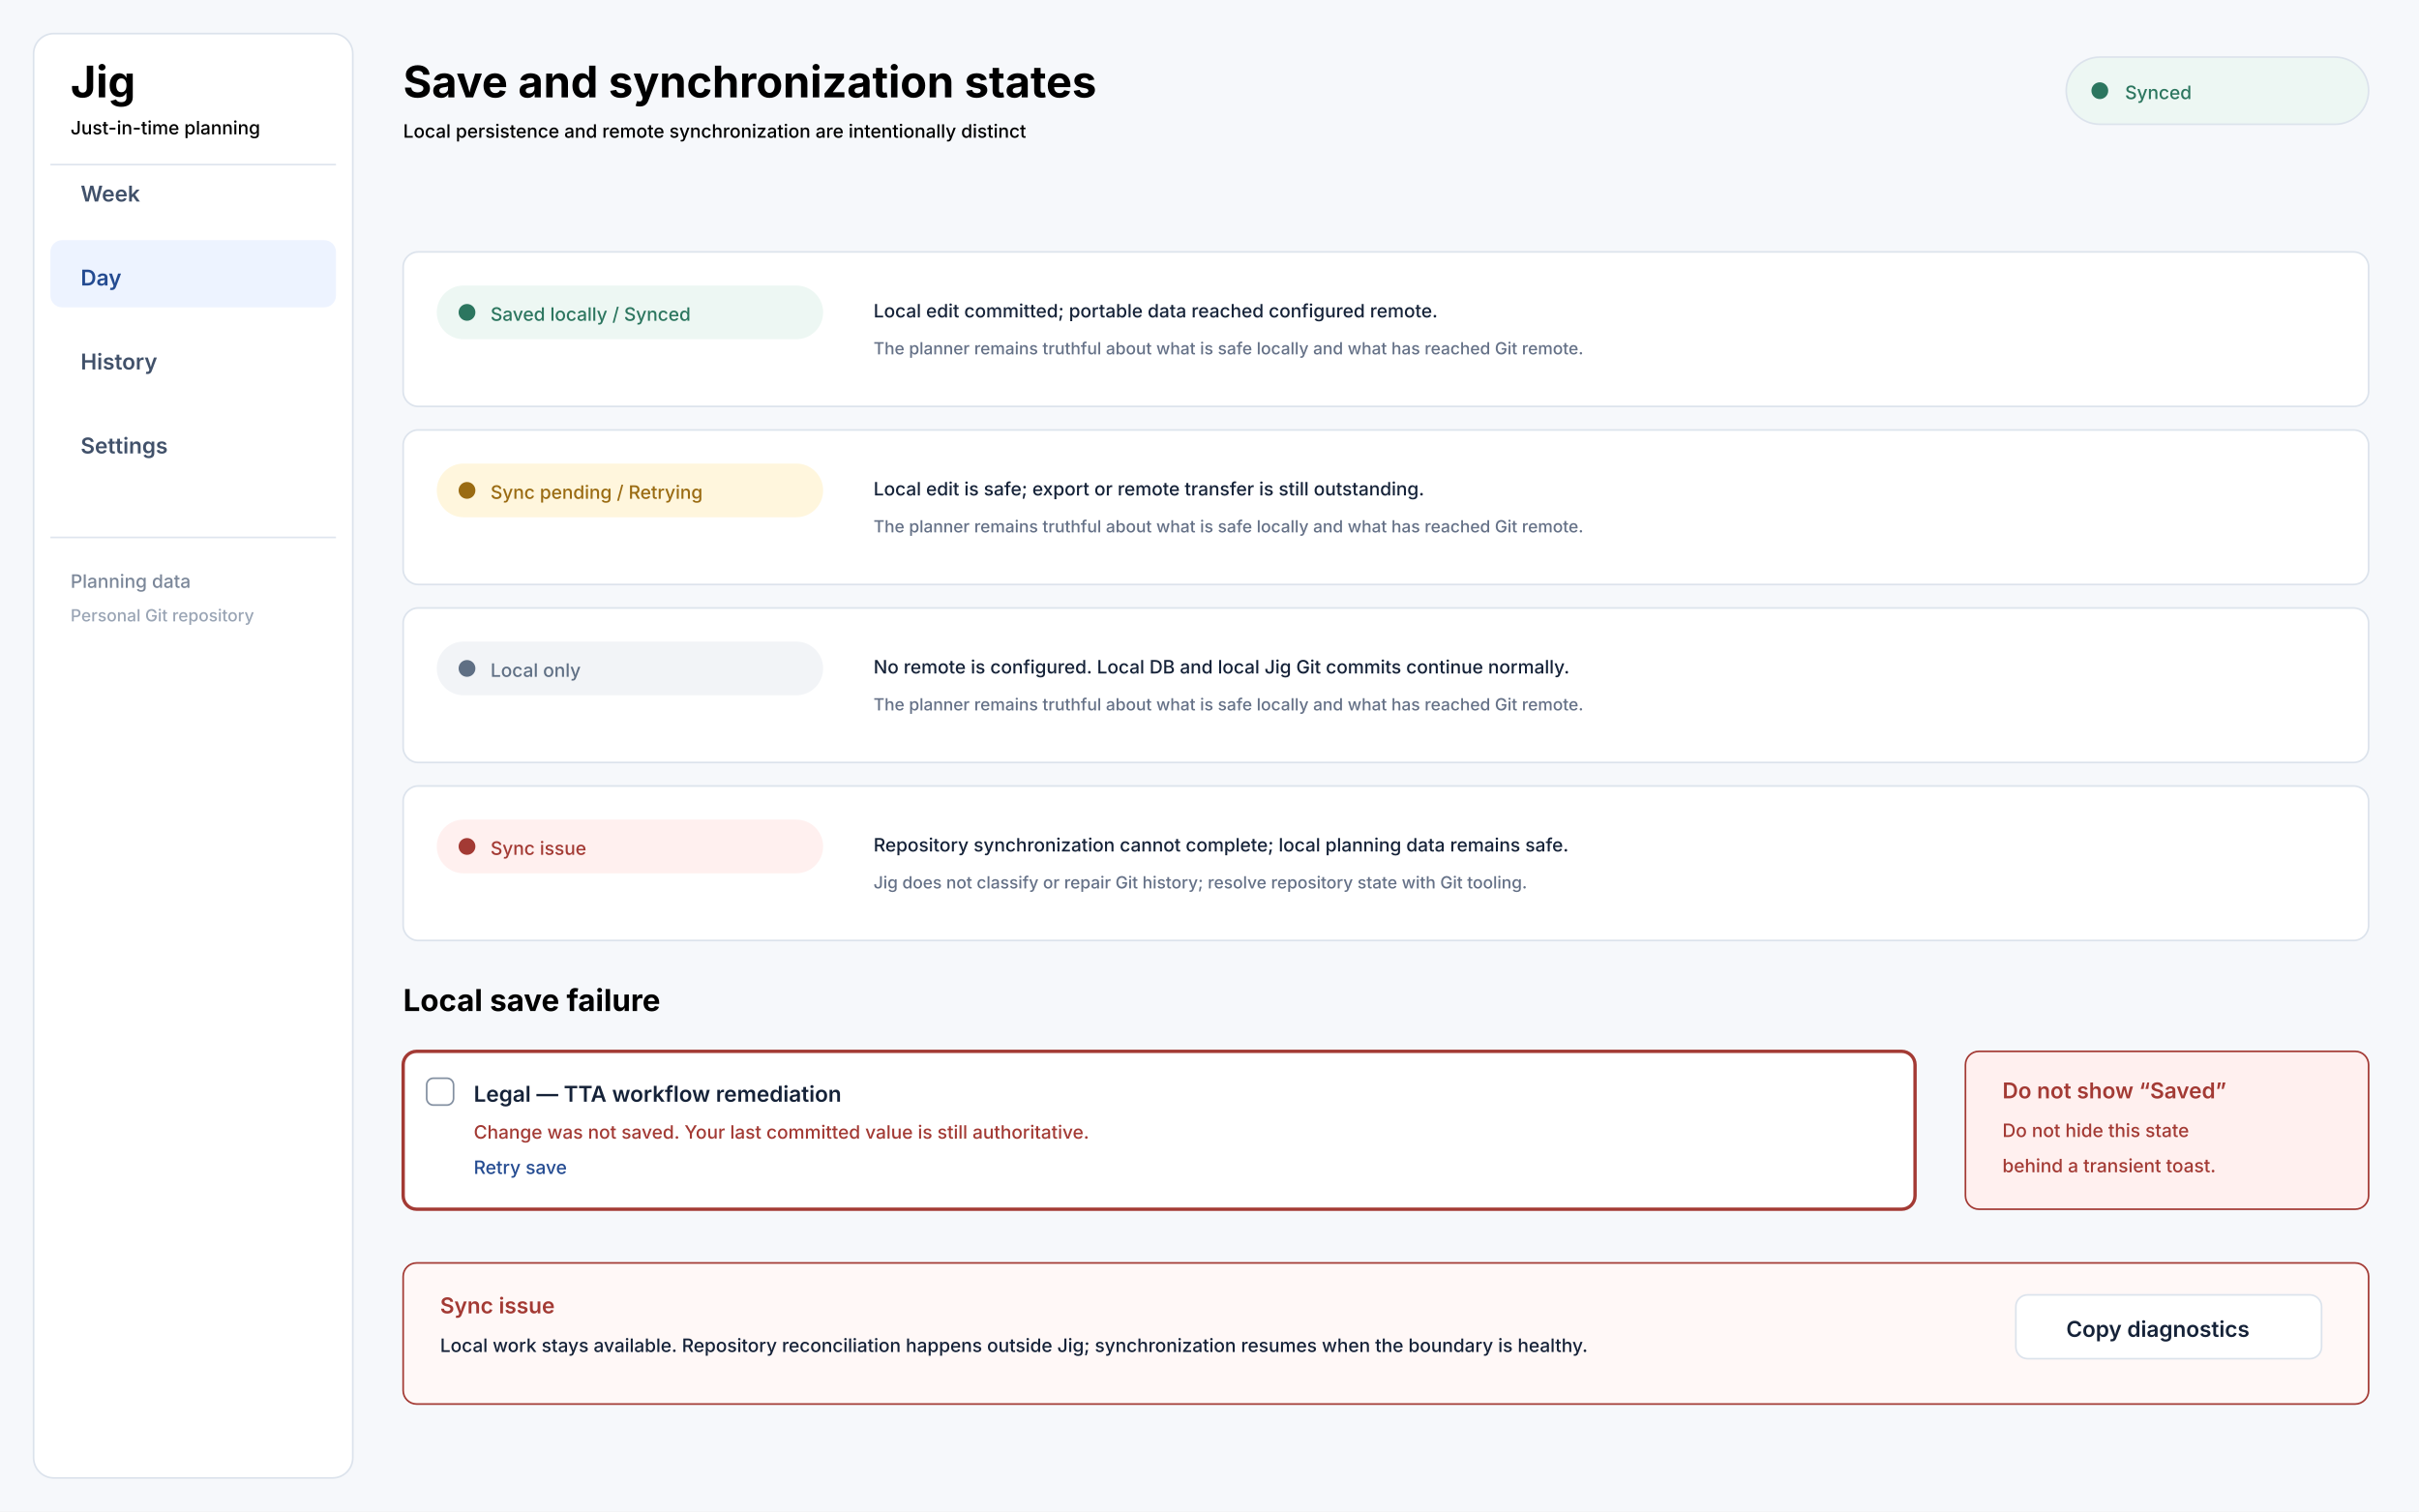
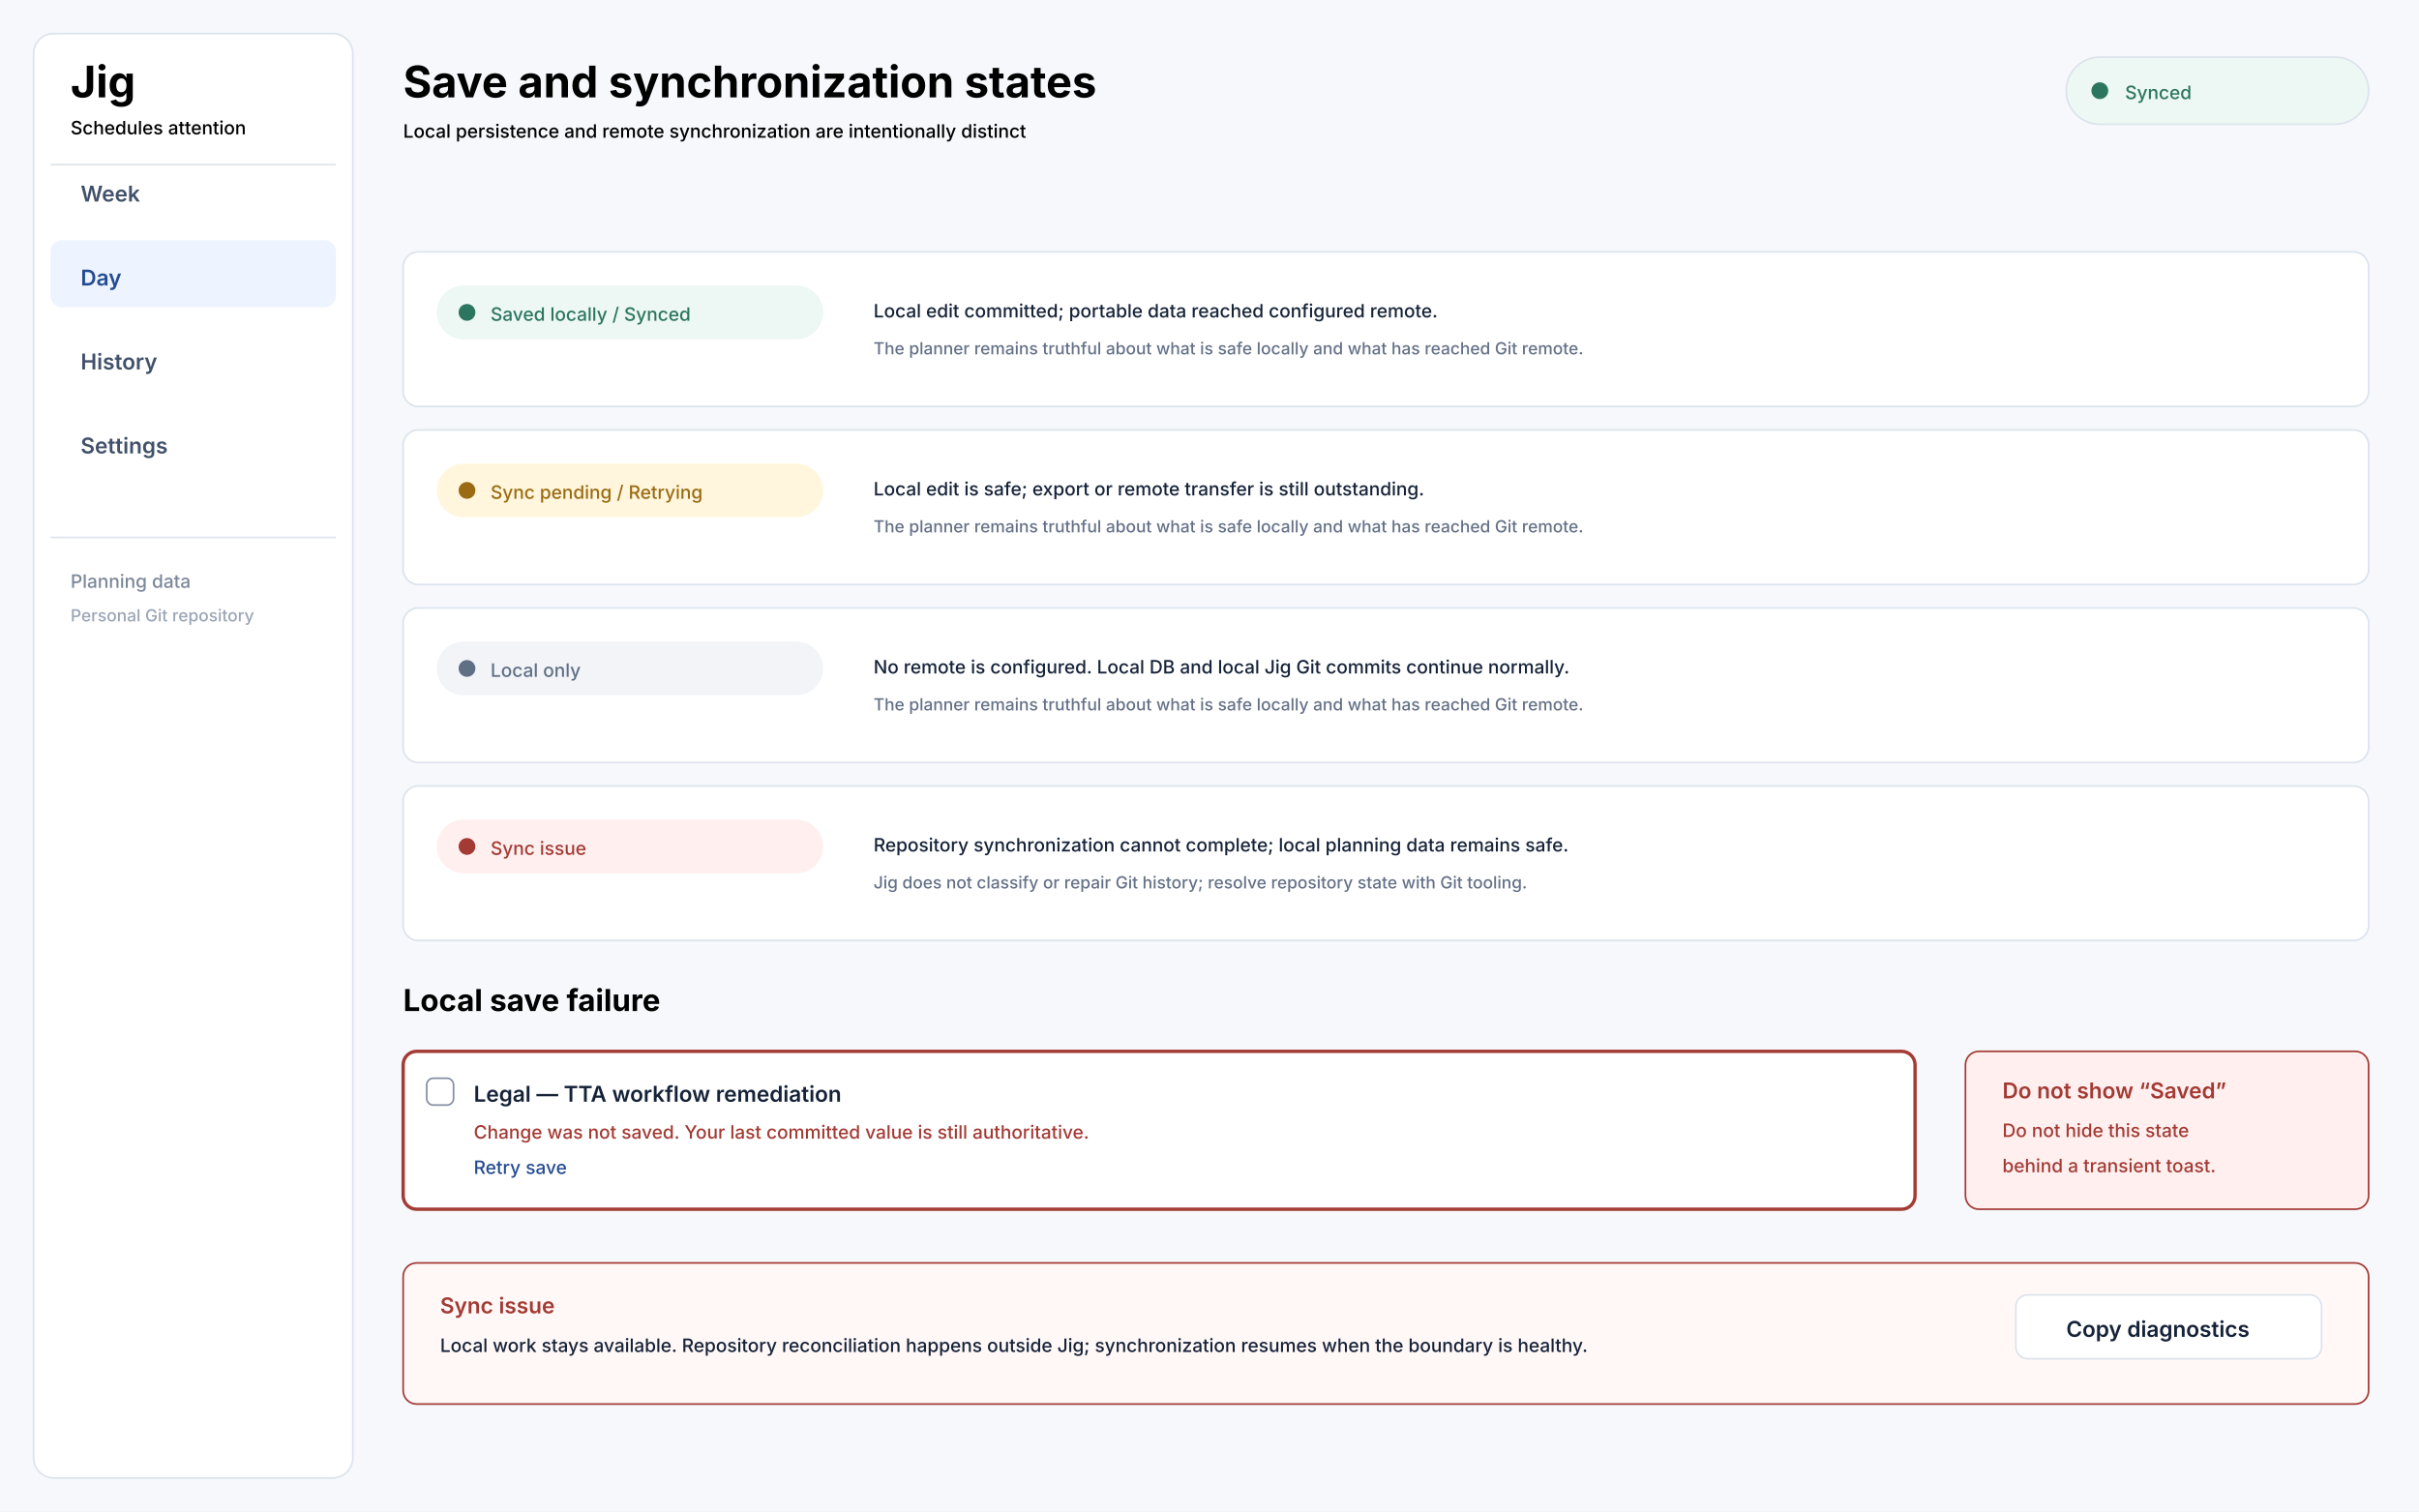
<svg xmlns="http://www.w3.org/2000/svg" width="1440" height="900" viewBox="0 0 1440 900" role="img" aria-label="Jig Day canonical reference">
  <style>text{font-family:Inter,Arial,Helvetica,sans-serif}.t{fill:#152238}.m{fill:#657187}.muted{fill:#8a96a8}.h1{font-size:26px;font-weight:700}.h2{font-size:18px;font-weight:700}.b{font-size:13px;font-weight:600}.s{font-size:11px;font-weight:500}.xs{font-size:10px;font-weight:500}</style>
  <rect x="0" y="0" width="1440" height="900" rx="0" fill="#f6f8fb" stroke="none" stroke-width="1" />
  <rect x="20" y="20" width="190" height="860" rx="12" fill="#ffffff" stroke="#dce3ec" stroke-width="1" />
  <text x="42" y="58" class="h1">Jig</text>
-   <text x="42" y="80" class="s">Just-in-time planning</text>
+   <text x="42" y="80" class="s">Schedules attention</text>
  <line x1="30" y1="98" x2="200" y2="98" stroke="#dfe5ee" stroke-width="1" />
  <text x="48" y="120" class="b" fill="#41516a" font-weight="500">Week</text>
  <rect x="30" y="143" width="170" height="40" rx="7" fill="#edf3ff" stroke="none" stroke-width="1" />
  <text x="48" y="170" class="b" fill="#244b91" font-weight="700">Day</text>
  <text x="48" y="220" class="b" fill="#41516a" font-weight="500">History</text>
  <text x="48" y="270" class="b" fill="#41516a" font-weight="500">Settings</text>
  <line x1="30" y1="320" x2="200" y2="320" stroke="#dfe5ee" stroke-width="1" />
  <text x="42" y="350" class="s" fill="#7b8799">Planning data</text>
  <text x="42" y="370" class="xs" fill="#9aa5b5">Personal Git repository</text>
  <text x="240" y="58" class="h1">Save and synchronization states</text>
  <text x="240" y="82" class="s">Local persistence and remote synchronization are intentionally distinct</text>
  <rect x="1230" y="34" width="180" height="40" rx="20" fill="#edf7f3" stroke="#dce3ec" stroke-width="1" />
  <circle cx="1250" cy="54" r="5" fill="#2c765f" stroke="none" stroke-width="1" />
  <text x="1265" y="59" class="s" fill="#2c765f" font-weight="700">Synced</text>
  <rect x="240" y="150" width="1170" height="92" rx="9" fill="#ffffff" stroke="#dce3ec" stroke-width="1" />
  <rect x="260" y="170" width="230" height="32" rx="16" fill="#edf7f3" stroke="none" stroke-width="1" />
  <circle cx="278" cy="186" r="5" fill="#2c765f" stroke="none" stroke-width="1" />
  <text x="292" y="191" class="s" fill="#2c765f" font-weight="700">Saved locally / Synced</text>
  <text x="520" y="189" class="s" fill="#152238">Local edit committed; portable data reached configured remote.</text>
  <text x="520" y="211" class="xs" fill="#657187">The planner remains truthful about what is safe locally and what has reached Git remote.</text>
  <rect x="240" y="256" width="1170" height="92" rx="9" fill="#ffffff" stroke="#dce3ec" stroke-width="1" />
  <rect x="260" y="276" width="230" height="32" rx="16" fill="#fff6dd" stroke="none" stroke-width="1" />
  <circle cx="278" cy="292" r="5" fill="#9a6b12" stroke="none" stroke-width="1" />
  <text x="292" y="297" class="s" fill="#9a6b12" font-weight="700">Sync pending / Retrying</text>
  <text x="520" y="295" class="s" fill="#152238">Local edit is safe; export or remote transfer is still outstanding.</text>
  <text x="520" y="317" class="xs" fill="#657187">The planner remains truthful about what is safe locally and what has reached Git remote.</text>
  <rect x="240" y="362" width="1170" height="92" rx="9" fill="#ffffff" stroke="#dce3ec" stroke-width="1" />
  <rect x="260" y="382" width="230" height="32" rx="16" fill="#f2f4f7" stroke="none" stroke-width="1" />
  <circle cx="278" cy="398" r="5" fill="#5f6f84" stroke="none" stroke-width="1" />
  <text x="292" y="403" class="s" fill="#5f6f84" font-weight="700">Local only</text>
  <text x="520" y="401" class="s" fill="#152238">No remote is configured. Local DB and local Jig Git commits continue normally.</text>
  <text x="520" y="423" class="xs" fill="#657187">The planner remains truthful about what is safe locally and what has reached Git remote.</text>
  <rect x="240" y="468" width="1170" height="92" rx="9" fill="#ffffff" stroke="#dce3ec" stroke-width="1" />
  <rect x="260" y="488" width="230" height="32" rx="16" fill="#fff0ef" stroke="none" stroke-width="1" />
  <circle cx="278" cy="504" r="5" fill="#a33a34" stroke="none" stroke-width="1" />
  <text x="292" y="509" class="s" fill="#a33a34" font-weight="700">Sync issue</text>
  <text x="520" y="507" class="s" fill="#152238">Repository synchronization cannot complete; local planning data remains safe.</text>
  <text x="520" y="529" class="xs" fill="#657187">Jig does not classify or repair Git history; resolve repository state with Git tooling.</text>
  <text x="240" y="602" class="h2">Local save failure</text>
  <rect x="240" y="626" width="900" height="94" rx="8" fill="#ffffff" stroke="#a33a34" stroke-width="2" />
  <rect x="254" y="642" width="16" height="16" rx="4" fill="#ffffff" stroke="#8390a1" stroke-width="1" />
  <text x="282" y="656" class="b" fill="#152238" font-weight="650">Legal — TTA workflow remediation</text>
  <text x="282" y="678" class="s" fill="#a33a34" font-weight="700">Change was not saved. Your last committed value is still authoritative.</text>
  <text x="282" y="699" class="s" fill="#244b91" font-weight="700">Retry save</text>
  <rect x="1170" y="626" width="240" height="94" rx="8" fill="#fff0ef" stroke="#a33a34" stroke-width="1" />
  <text x="1192" y="654" class="b" fill="#a33a34" font-weight="700">Do not show “Saved”</text>
  <text x="1192" y="677" class="s" fill="#a33a34">Do not hide this state</text>
  <text x="1192" y="698" class="s" fill="#a33a34">behind a transient toast.</text>
  <rect x="240" y="752" width="1170" height="84" rx="8" fill="#fff8f7" stroke="#a33a34" stroke-width="1" />
  <text x="262" y="782" class="b" fill="#a33a34" font-weight="700">Sync issue</text>
  <text x="262" y="805" class="s" fill="#152238">Local work stays available. Repository reconciliation happens outside Jig; synchronization resumes when the boundary is healthy.</text>
  <rect x="1200" y="771" width="182" height="38" rx="7" fill="#ffffff" stroke="#dce3ec" stroke-width="1" />
  <text x="1230" y="796" class="b" fill="#152238">Copy diagnostics</text>
</svg>
